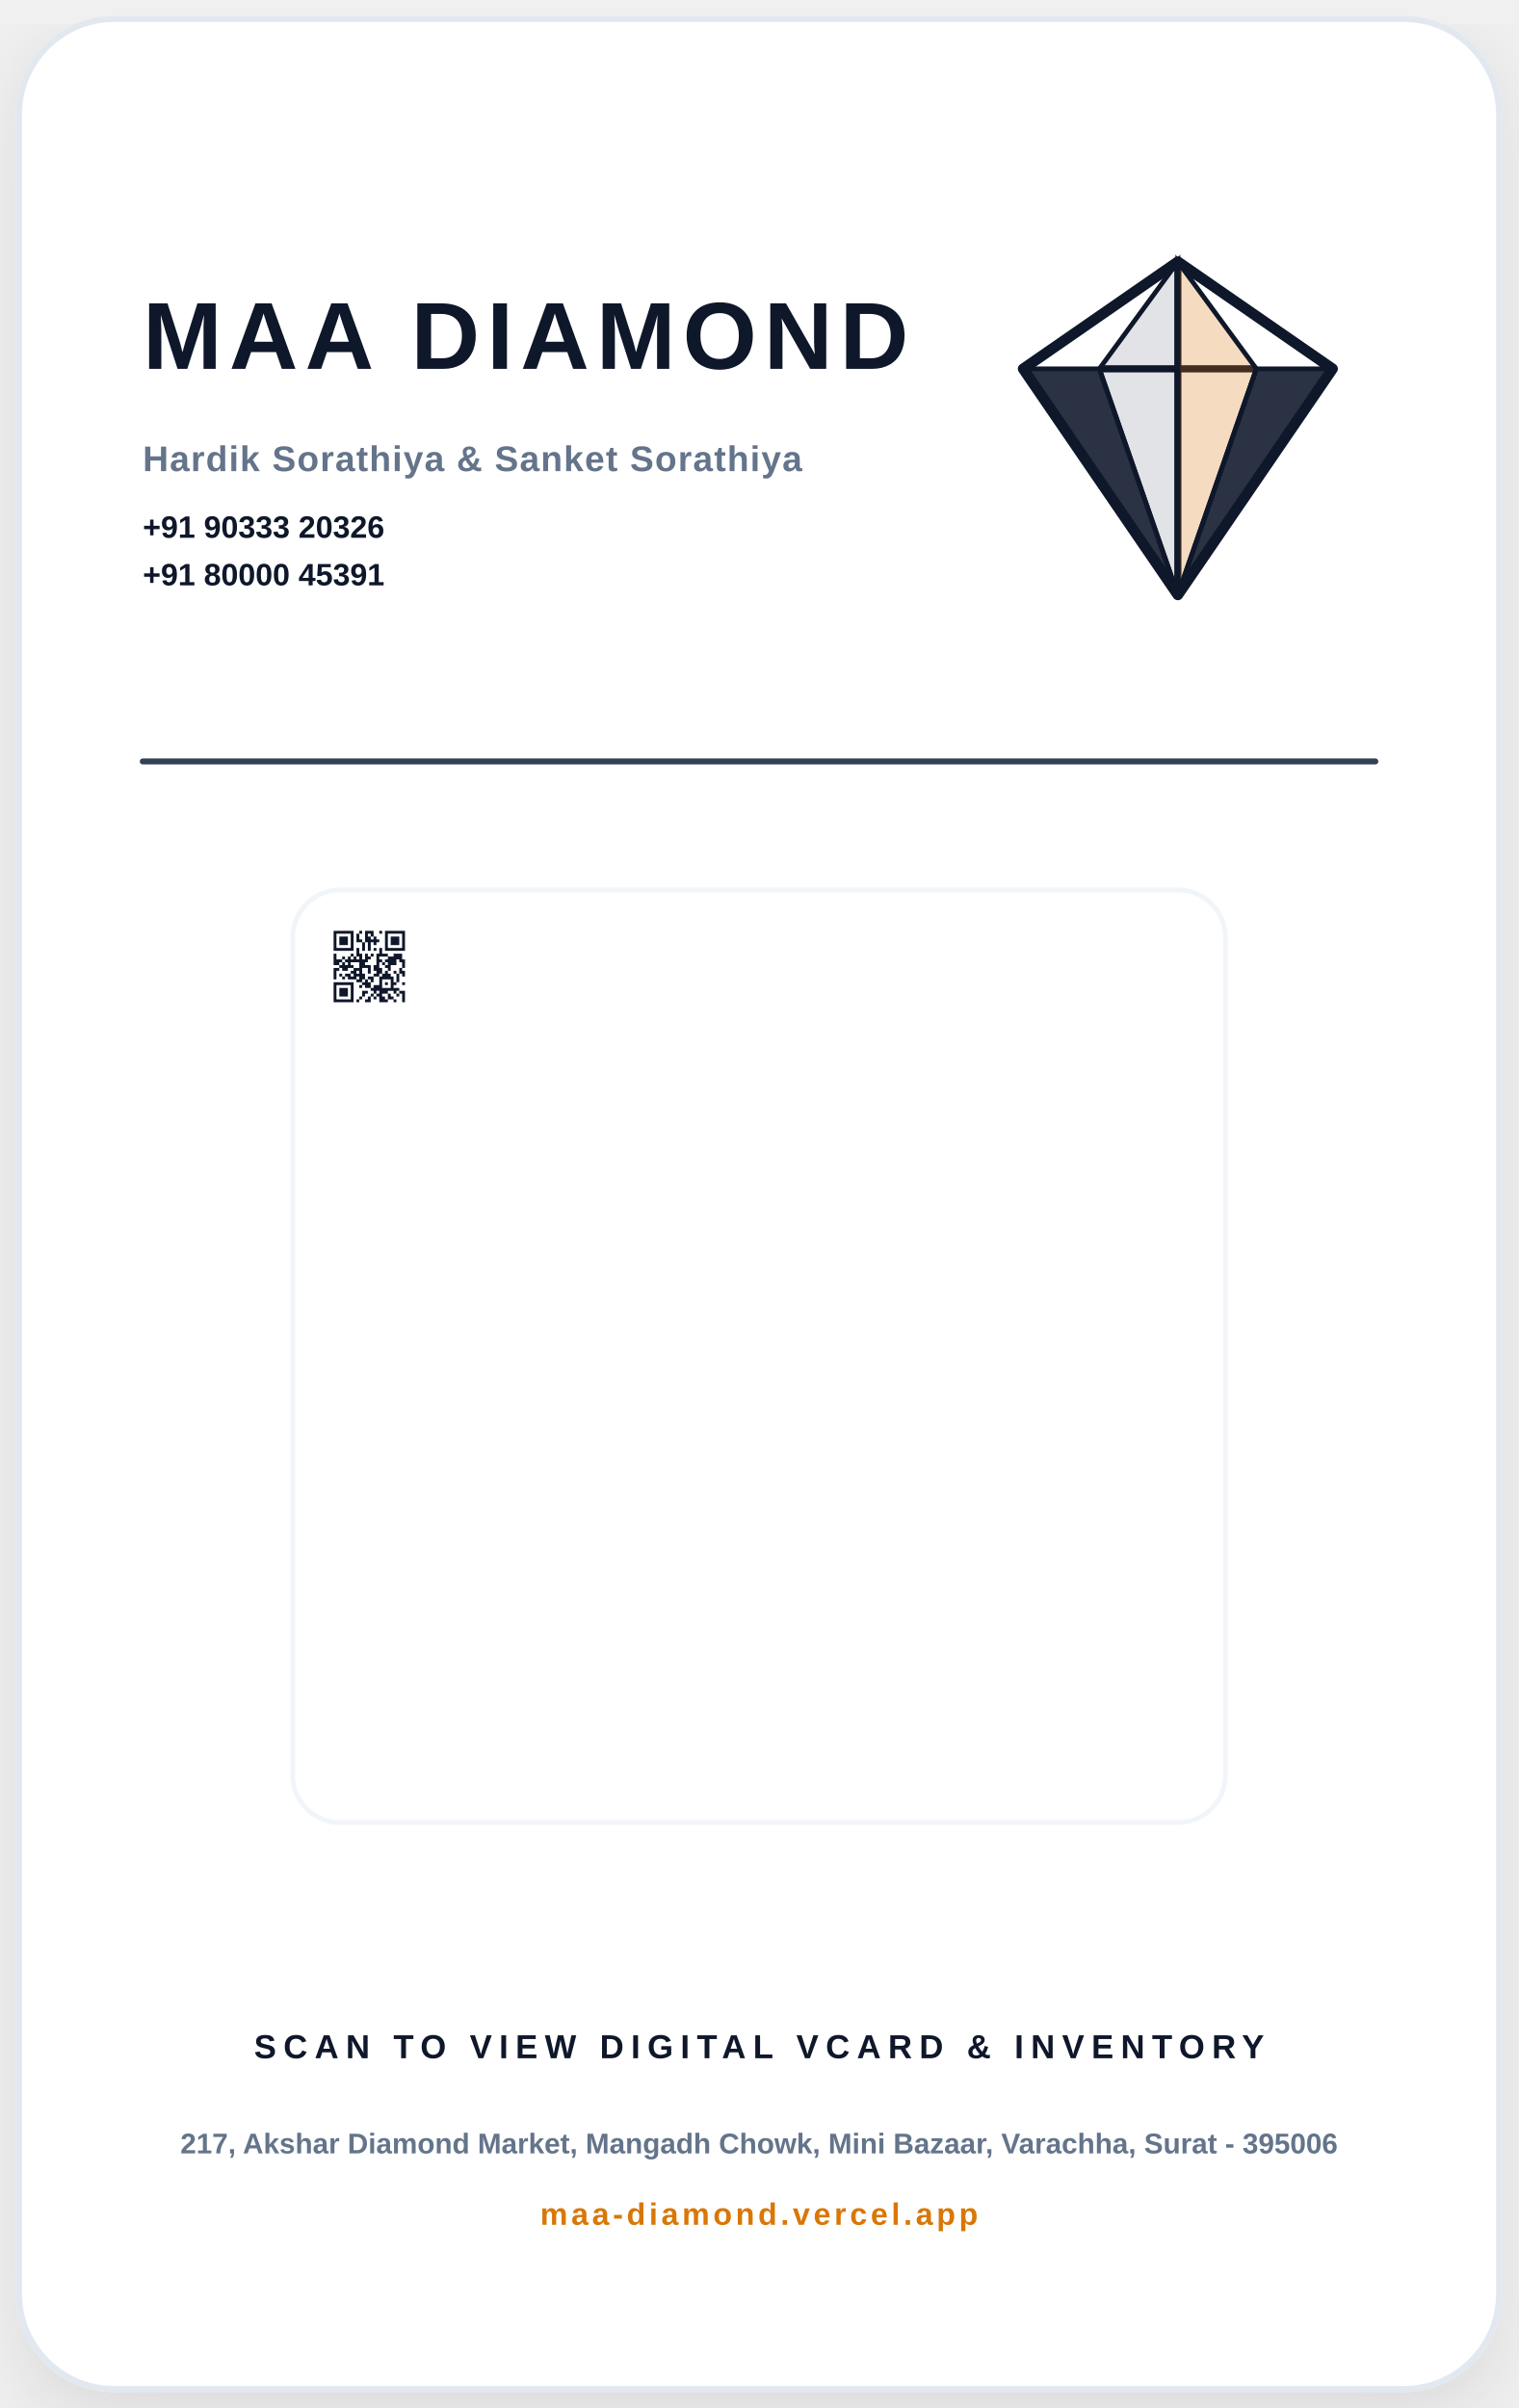
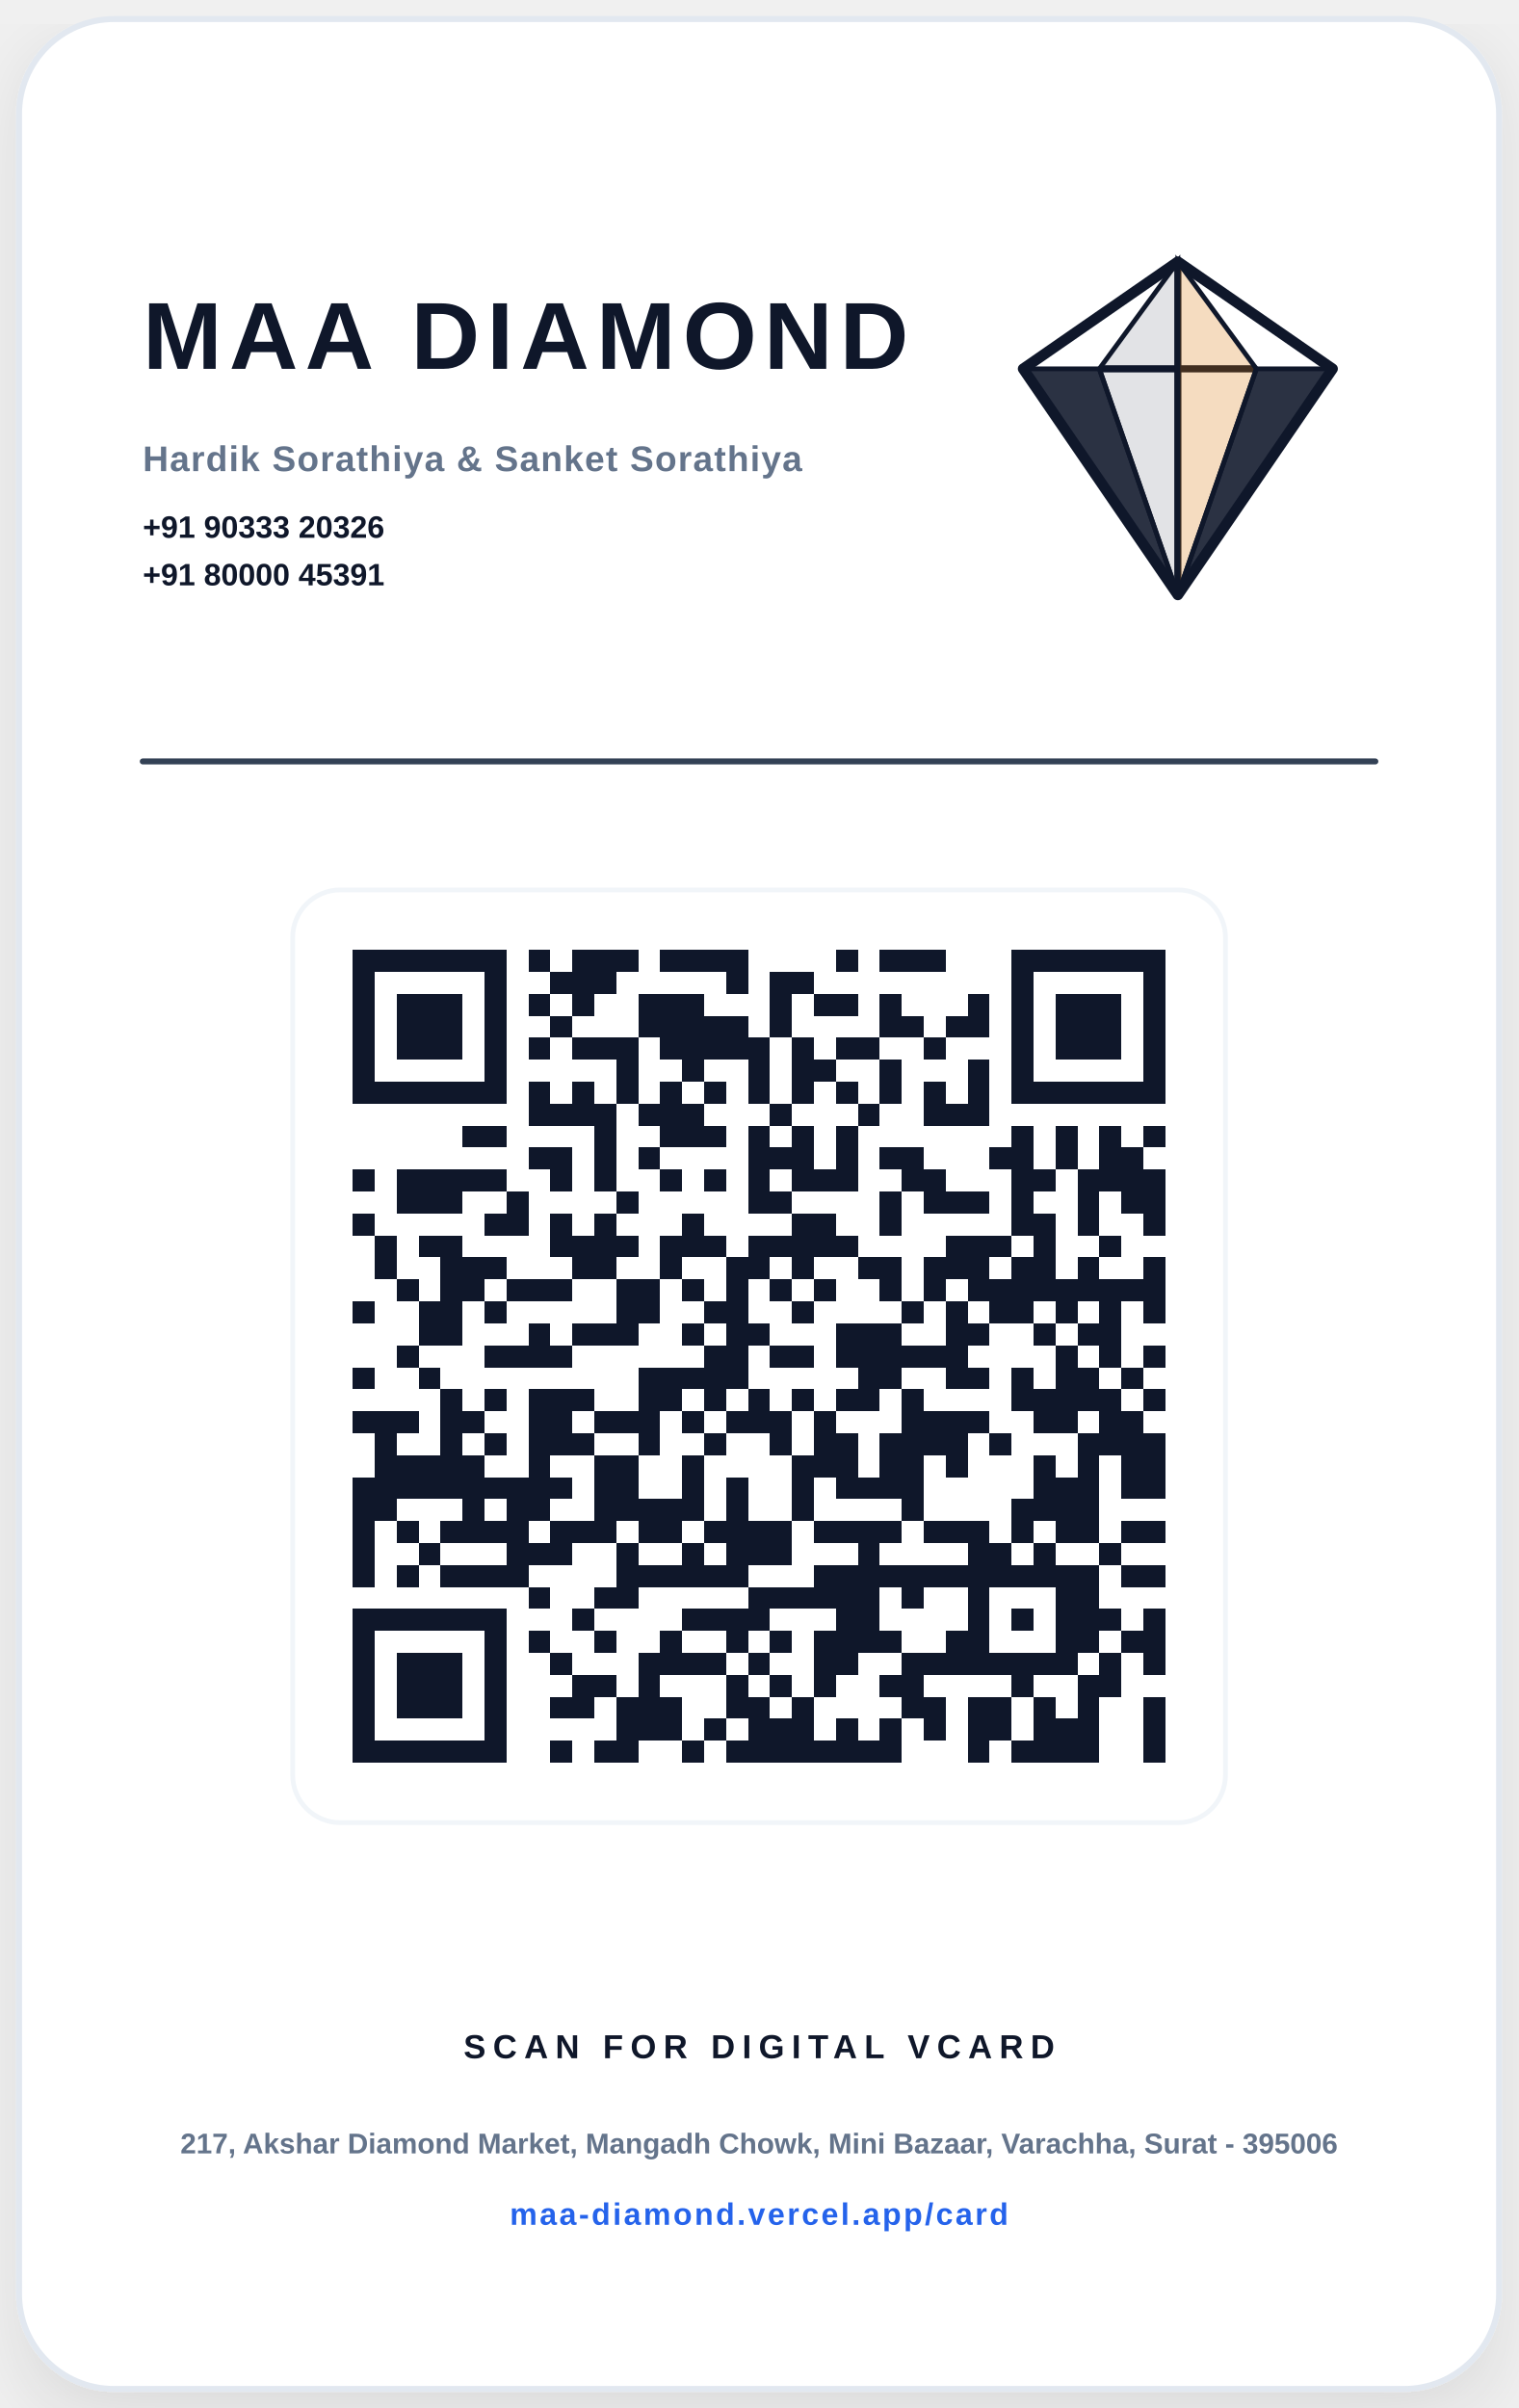
<svg xmlns="http://www.w3.org/2000/svg" width="638" height="1012" viewBox="0 0 638 1012">
  <defs>
    <filter id="cardShadow" x="-5%" y="-3%" width="110%" height="108%">
      <feDropShadow dx="0" dy="10" stdDeviation="16" flood-color="#000000" flood-opacity="0.10" />
    </filter>
  </defs>
  <rect x="8" y="8" width="622" height="996" rx="40" ry="40" fill="#FFFFFF" stroke="#E2E8F0" stroke-width="2.5" filter="url(#cardShadow)" />
  <g transform="translate(60, 60)">
    <g transform="translate(0, 50)">
      <text x="0" y="45" font-family="Calibri, 'Segoe UI', Arial, sans-serif" font-size="40" font-weight="900" fill="#0F172A" letter-spacing="3">MAA DIAMOND</text>
      <text x="0" y="88" font-family="Calibri, 'Segoe UI', Arial, sans-serif" font-size="15" font-weight="600" fill="#64748B" letter-spacing="0.5">Hardik Sorathiya &amp; Sanket Sorathiya</text>
      <text x="0" y="116" font-family="Calibri, 'Segoe UI', Arial, sans-serif" font-size="13" font-weight="700" fill="#0F172A">+91 90333 20326</text>
      <text x="0" y="136" font-family="Calibri, 'Segoe UI', Arial, sans-serif" font-size="13" font-weight="700" fill="#0F172A">+91 80000 45391</text>
    </g>
    <g transform="translate(370, 40)">
      <polygon points="65,10 130,55 65,150 0,55" fill="none" stroke="#0F172A" stroke-width="4.5" stroke-linejoin="round" />
      <line x1="32" y1="55" x2="98" y2="55" stroke="#0F172A" stroke-width="3" />
      <line x1="65" y1="10" x2="65" y2="150" stroke="#0F172A" stroke-width="3" />
      <polygon points="65,10 32,55 65,150" fill="#0F172A" fill-opacity="0.12" stroke="#0F172A" stroke-width="2" />
      <polygon points="65,10 98,55 65,150" fill="#D97706" fill-opacity="0.25" stroke="#0F172A" stroke-width="2" />
      <polygon points="0,55 32,55 65,150" fill="#0F172A" fill-opacity="0.88" stroke="#0F172A" stroke-width="2" />
      <polygon points="130,55 98,55 65,150" fill="#0F172A" fill-opacity="0.88" stroke="#0F172A" stroke-width="2" />
    </g>
  </g>
  <line x1="60" y1="320" x2="578" y2="320" stroke="#334155" stroke-width="2.5" stroke-linecap="round" />
  <g transform="translate(139, 390)">
    <rect x="-16" y="-16" width="392" height="392" rx="20" fill="#FFFFFF" stroke="#F1F5F9" stroke-width="2" />
-     <g transform="scale(1.2)">
-       <path fill="#ffffff" d="M0 0h27v27H0z" />
-       <path stroke="#0f172a" d="M1 1.5h7m2 0h1m1 0h3m2 0h1m1 0h7M1 2.5h1m5 0h1m1 0h1m2 0h1m1 0h1m4 0h1m5 0h1M1 3.5h1m1 0h3m1 0h1m1 0h1m2 0h2m1 0h1m3 0h1m1 0h3m1 0h1M1 4.5h1m1 0h3m1 0h1m1 0h2m1 0h5m2 0h1m1 0h3m1 0h1M1 5.5h1m1 0h3m1 0h1m3 0h1m1 0h1m1 0h1m3 0h1m1 0h3m1 0h1M1 6.5h1m5 0h1m3 0h1m1 0h1m5 0h1m5 0h1M1 7.5h7m1 0h1m1 0h1m1 0h1m1 0h1m1 0h1m1 0h7M9 8.5h1m7 0h1M1 9.5h1m5 0h1m1 0h2m1 0h1m1 0h1m1 0h4m2 0h3M1 10.5h1m2 0h1m1 0h1m1 0h1m1 0h1m1 0h2m2 0h1m3 0h5M1 11.5h3m1 0h8m3 0h2m1 0h4m1 0h2M1 12.5h2m1 0h1m1 0h1m3 0h2m4 0h1m1 0h1m1 0h3m2 0h1M3 13.5h5m2 0h4m1 0h2m2 0h2m4 0h1M1 14.5h2m1 0h2m2 0h3m2 0h1m1 0h3m2 0h1m3 0h1M1 15.5h1m5 0h2m1 0h1m2 0h1m2 0h2m1 0h1m2 0h1m1 0h2M1 16.5h1m1 0h1m1 0h2m1 0h4m3 0h2m1 0h3m2 0h1m1 0h1M1 17.5h1m2 0h1m1 0h3m1 0h2m1 0h2m2 0h5m1 0h1M9 18.5h2m1 0h1m1 0h1m2 0h1m3 0h1m1 0h1M1 19.5h7m3 0h3m3 0h1m1 0h1m1 0h2m2 0h1M1 20.5h1m5 0h1m2 0h1m1 0h2m1 0h3m3 0h1M1 21.5h1m1 0h3m1 0h1m6 0h10M1 22.5h1m1 0h3m1 0h1m3 0h2m2 0h1m1 0h3m2 0h1m1 0h2M1 23.5h1m1 0h3m1 0h1m3 0h1m2 0h1m1 0h2m2 0h1m2 0h1m1 0h1M1 24.5h1m5 0h1m2 0h1m2 0h1m1 0h1m1 0h2m1 0h2m3 0h1M1 25.5h7m1 0h1m2 0h2m3 0h3m2 0h1m2 0h1" />
-     </g>
+     <svg x="0" y="0" width="360" height="360" viewBox="0 0 39 39" shape-rendering="crispEdges">
+       <path fill="#ffffff" d="M0 0h39v39H0z" />
+       <path stroke="#0f172a" d="M1 1.5h7m1 0h1m1 0h3m1 0h4m4 0h1m1 0h3m3 0h7M1 2.5h1m5 0h1m2 0h3m5 0h1m1 0h2m9 0h1m5 0h1M1 3.5h1m1 0h3m1 0h1m1 0h1m1 0h1m2 0h3m3 0h1m1 0h2m1 0h1m3 0h1m1 0h1m1 0h3m1 0h1M1 4.5h1m1 0h3m1 0h1m2 0h1m3 0h5m1 0h1m4 0h2m1 0h2m1 0h1m1 0h3m1 0h1M1 5.5h1m1 0h3m1 0h1m1 0h1m1 0h3m1 0h5m1 0h1m1 0h2m2 0h1m3 0h1m1 0h3m1 0h1M1 6.5h1m5 0h1m5 0h1m2 0h1m2 0h1m1 0h2m2 0h1m3 0h1m1 0h1m5 0h1M1 7.5h7m1 0h1m1 0h1m1 0h1m1 0h1m1 0h1m1 0h1m1 0h1m1 0h1m1 0h1m1 0h1m1 0h1m1 0h7M9 8.5h4m1 0h3m3 0h1m3 0h1m2 0h3M6 9.5h2m4 0h1m2 0h3m1 0h1m1 0h1m1 0h1m7 0h1m1 0h1m1 0h1m1 0h1M9 10.5h2m1 0h1m1 0h1m4 0h3m1 0h1m1 0h2m3 0h2m1 0h1m1 0h2M1 11.5h1m1 0h5m2 0h1m1 0h1m2 0h1m1 0h1m1 0h1m1 0h3m2 0h2m3 0h2m1 0h4M3 12.5h3m2 0h1m4 0h1m5 0h2m4 0h1m1 0h3m1 0h1m2 0h1m1 0h2M1 13.5h1m5 0h2m1 0h1m1 0h1m3 0h1m4 0h2m2 0h1m5 0h2m1 0h1m2 0h1M2 14.5h1m1 0h2m4 0h4m1 0h3m1 0h5m4 0h3m1 0h1m2 0h1M2 15.5h1m2 0h3m3 0h2m2 0h1m2 0h2m1 0h1m2 0h2m1 0h3m1 0h2m1 0h1m2 0h1M3 16.5h1m1 0h2m1 0h3m2 0h2m1 0h1m1 0h1m1 0h1m1 0h1m2 0h1m1 0h1m1 0h9M1 17.5h1m2 0h2m1 0h1m5 0h2m2 0h2m2 0h1m4 0h1m1 0h1m1 0h2m1 0h1m1 0h1m1 0h1M4 18.5h2m3 0h1m1 0h3m2 0h1m1 0h2m3 0h3m2 0h2m2 0h1m1 0h2M3 19.5h1m3 0h4m6 0h2m1 0h2m1 0h6m4 0h1m1 0h1m1 0h1M1 20.5h1m2 0h1m9 0h5m5 0h2m2 0h2m1 0h1m1 0h2m1 0h1M5 21.5h1m1 0h1m1 0h3m2 0h2m1 0h1m1 0h1m1 0h1m1 0h2m1 0h1m4 0h5m1 0h1M1 22.5h3m1 0h2m2 0h2m1 0h3m1 0h1m1 0h3m1 0h1m3 0h4m2 0h2m1 0h2M2 23.5h1m2 0h1m1 0h1m1 0h3m2 0h1m2 0h1m2 0h1m1 0h2m1 0h4m1 0h1m3 0h4M2 24.5h5m2 0h1m2 0h2m2 0h1m4 0h3m1 0h2m1 0h1m3 0h1m1 0h1m1 0h2M1 25.5h10m1 0h2m2 0h1m1 0h1m2 0h1m1 0h4m5 0h3m1 0h2M1 26.5h2m3 0h1m1 0h2m2 0h5m1 0h1m2 0h1m4 0h1m4 0h4M1 27.5h1m1 0h1m1 0h4m1 0h3m1 0h2m1 0h4m1 0h4m1 0h3m1 0h1m1 0h2m1 0h2M1 28.5h1m2 0h1m3 0h3m2 0h1m2 0h1m1 0h3m3 0h1m4 0h2m1 0h1m2 0h1M1 29.5h1m1 0h1m1 0h4m4 0h6m3 0h13m1 0h2M9 30.5h1m2 0h2m5 0h6m1 0h1m2 0h1m3 0h2M1 31.5h7m3 0h1m4 0h4m3 0h2m4 0h1m1 0h1m1 0h3m1 0h1M1 32.5h1m5 0h1m1 0h1m2 0h1m2 0h1m2 0h1m1 0h1m1 0h4m2 0h2m3 0h2m1 0h2M1 33.5h1m1 0h3m1 0h1m2 0h1m3 0h4m1 0h1m2 0h2m2 0h8m1 0h1m1 0h1M1 34.5h1m1 0h3m1 0h1m3 0h2m1 0h1m3 0h1m1 0h1m1 0h1m2 0h2m4 0h1m2 0h2M1 35.5h1m1 0h3m1 0h1m2 0h2m1 0h3m2 0h2m1 0h1m4 0h2m1 0h2m1 0h1m1 0h1m2 0h1M1 36.5h1m5 0h1m5 0h3m1 0h1m1 0h3m1 0h1m1 0h1m1 0h1m1 0h2m1 0h3m2 0h1M1 37.5h7m2 0h1m1 0h2m2 0h1m1 0h8m3 0h1m1 0h4m2 0h1" />
+     </svg>
  </g>
-   <text x="319" y="865" font-family="Calibri, 'Segoe UI', Arial, sans-serif" font-size="14" font-weight="800" fill="#0F172A" text-anchor="middle" letter-spacing="3">SCAN TO VIEW DIGITAL VCARD &amp; INVENTORY</text>
+   <text x="319" y="865" font-family="Calibri, 'Segoe UI', Arial, sans-serif" font-size="14" font-weight="800" fill="#0F172A" text-anchor="middle" letter-spacing="3">SCAN FOR DIGITAL VCARD</text>
  <text x="319" y="905" font-family="Calibri, 'Segoe UI', Arial, sans-serif" font-size="12" font-weight="600" fill="#64748B" text-anchor="middle">217, Akshar Diamond Market, Mangadh Chowk, Mini Bazaar, Varachha, Surat - 395006</text>
-   <text x="319" y="935" font-family="Calibri, 'Segoe UI', Arial, sans-serif" font-size="13" font-weight="700" fill="#D97706" text-anchor="middle" letter-spacing="1.5">maa-diamond.vercel.app</text>
+   <text x="319" y="935" font-family="Calibri, 'Segoe UI', Arial, sans-serif" font-size="13" font-weight="700" fill="#2563EB" text-anchor="middle" letter-spacing="1">maa-diamond.vercel.app/card</text>
</svg>
